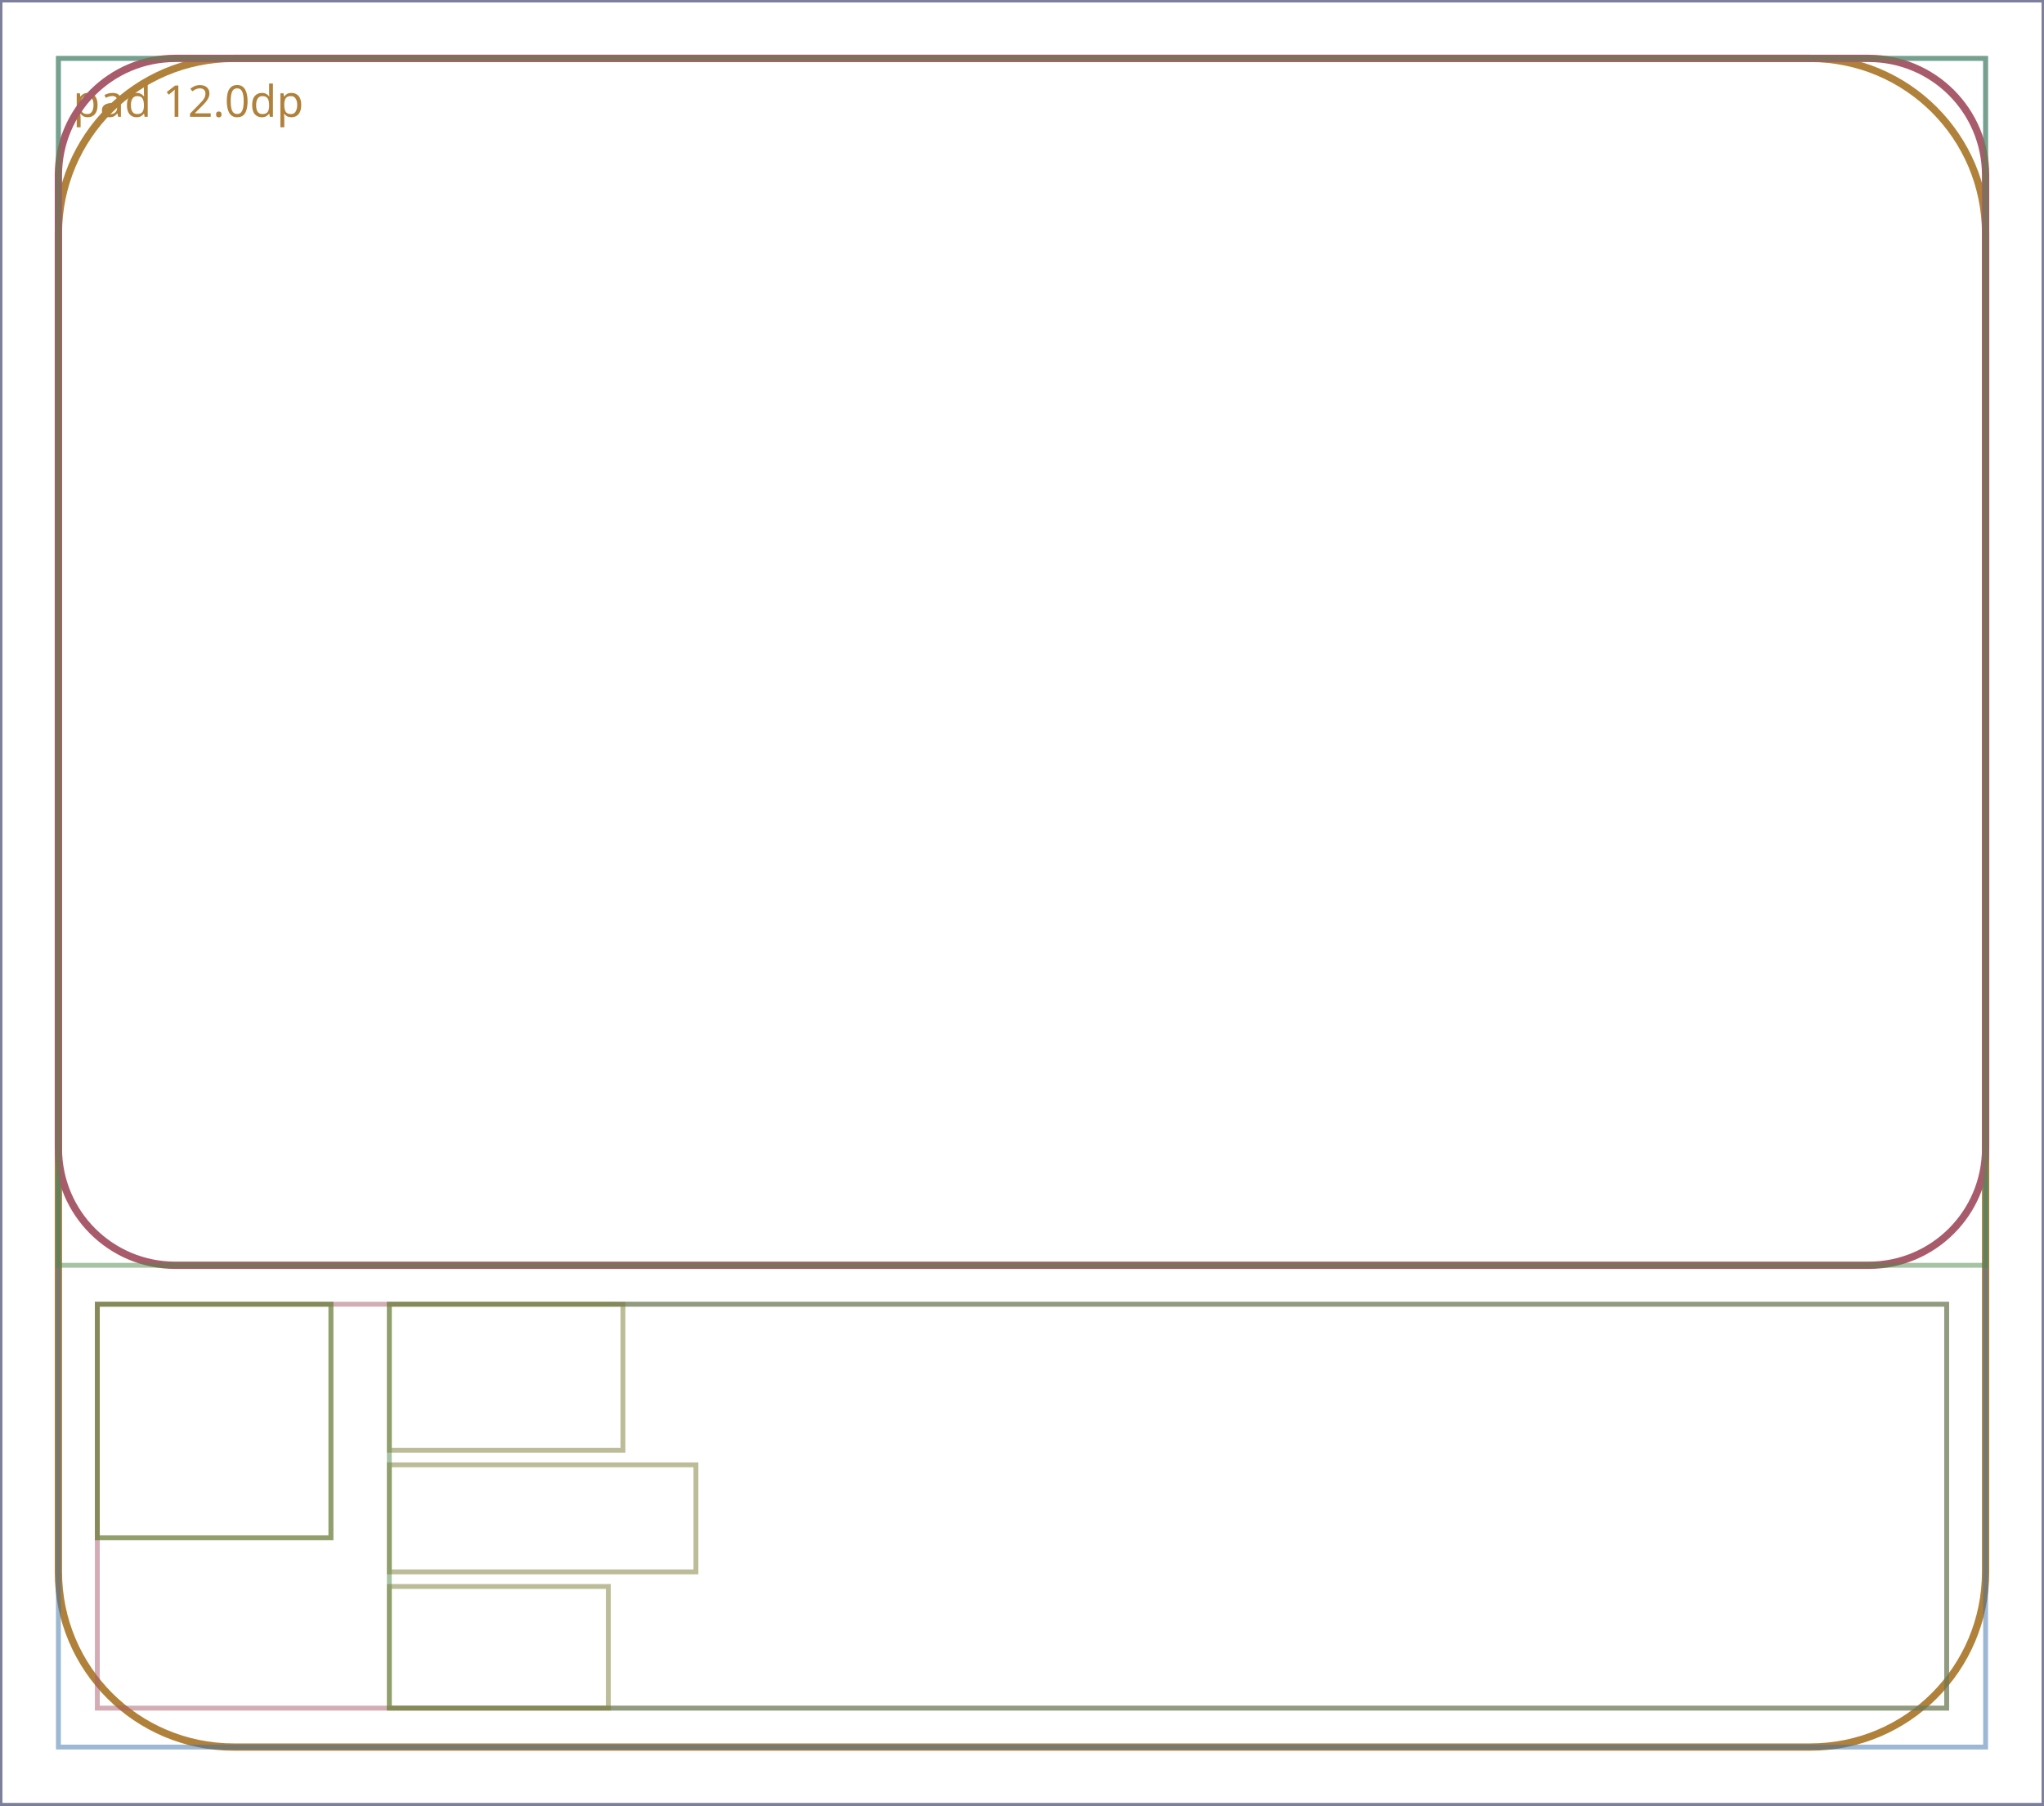
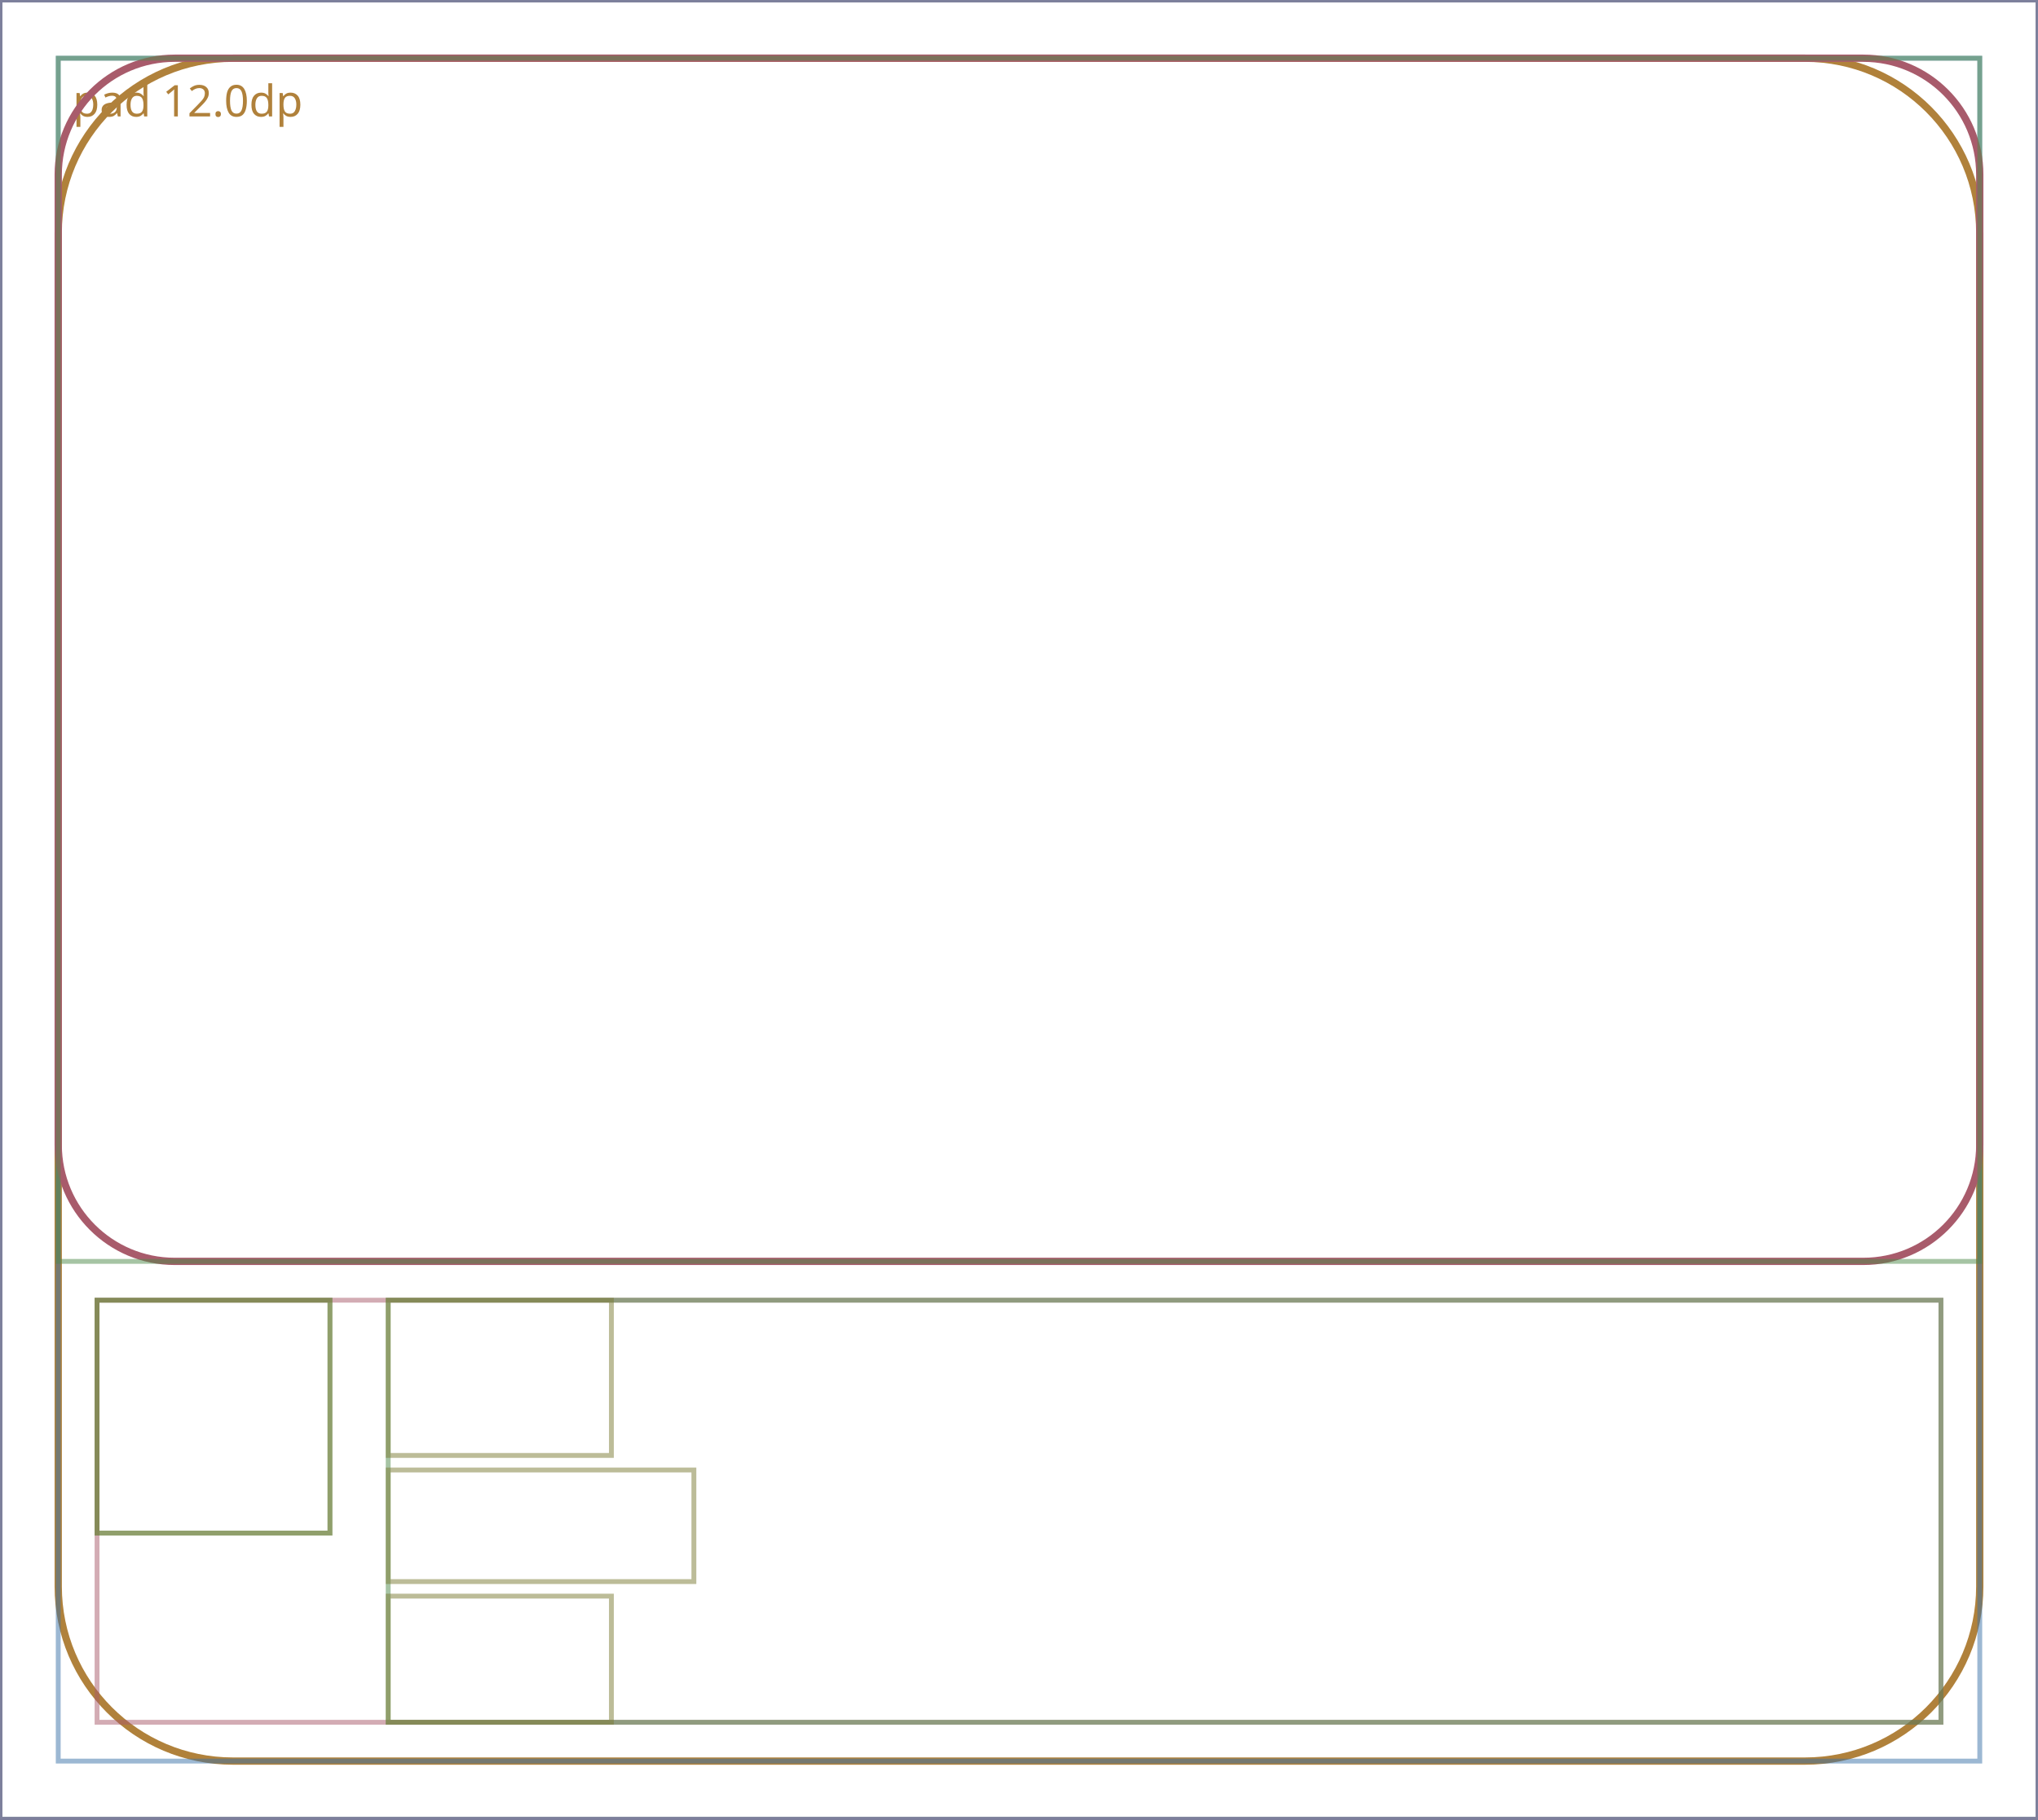
- <svg xmlns="http://www.w3.org/2000/svg" viewBox="0 0 420 371" width="420" height="371" role="img" aria-label="Card layout wireframe">
-   <rect width="420" height="371" fill="#ffffff" />
+ <svg xmlns="http://www.w3.org/2000/svg" viewBox="0 0 420 375" width="420" height="375" role="img" aria-label="Card layout wireframe">
+   <rect width="420" height="375" fill="#ffffff" />
  <g>
-     <rect x="0" y="0" width="420" height="371" fill="none" fill-opacity="0" stroke="#5B6470" stroke-width="1" stroke-opacity="0.5" />
+     <rect x="0" y="0" width="420" height="375" fill="none" fill-opacity="0" stroke="#5B6470" stroke-width="1" stroke-opacity="0.5" />
  </g>
  <g>
-     <rect x="0" y="0" width="420" height="371" fill="none" fill-opacity="0" stroke="#2E7D6B" stroke-width="1" stroke-opacity="0.5" />
+     <rect x="0" y="0" width="420" height="375" fill="none" fill-opacity="0" stroke="#2E7D6B" stroke-width="1" stroke-opacity="0.5" />
  </g>
  <g>
-     <rect x="0" y="0" width="420" height="371" fill="none" fill-opacity="0" stroke="#8E6BA8" stroke-width="1" stroke-opacity="0.5" />
+     <rect x="0" y="0" width="420" height="375" fill="none" fill-opacity="0" stroke="#8E6BA8" stroke-width="1" stroke-opacity="0.5" />
  </g>
  <g>
-     <path d="M48,12 H372 A36,36 0 0 1 408,48 V323 A36,36 0 0 1 372,359 H48 A36,36 0 0 1 12,323 V48 A36,36 0 0 1 48,12 Z" fill="none" fill-opacity="0" stroke="#B0813B" stroke-width="1.5" stroke-opacity="1" />
+     <path d="M48,12 H372 A36,36 0 0 1 408,48 V327 A36,36 0 0 1 372,363 H48 A36,36 0 0 1 12,327 V48 A36,36 0 0 1 48,12 Z" fill="none" fill-opacity="0" stroke="#B0813B" stroke-width="1.5" stroke-opacity="1" />
    <text x="15" y="24" font-family="system-ui, sans-serif" font-size="9" fill="#B0813B">pad 12.0dp</text>
  </g>
  <g>
-     <rect x="12" y="12" width="396" height="347" fill="none" fill-opacity="0" stroke="#3B72A8" stroke-width="1" stroke-opacity="0.5" />
+     <rect x="12" y="12" width="396" height="351" fill="none" fill-opacity="0" stroke="#3B72A8" stroke-width="1" stroke-opacity="0.5" />
  </g>
  <g>
    <path d="M36,12 H384 A24,24 0 0 1 408,36 V236 A24,24 0 0 1 384,260 H36 A24,24 0 0 1 12,236 V36 A24,24 0 0 1 36,12 Z" fill="none" fill-opacity="0" stroke="#A85B6B" stroke-width="1.5" stroke-opacity="1" />
  </g>
  <g>
    <rect x="12" y="12" width="396" height="248" fill="none" fill-opacity="0" stroke="#4F8A4A" stroke-width="1" stroke-opacity="0.5" />
  </g>
  <g>
-     <rect x="20" y="268" width="380" height="83" fill="none" fill-opacity="0" stroke="#A85B6B" stroke-width="1" stroke-opacity="0.5" />
+     <rect x="20" y="268" width="380" height="87" fill="none" fill-opacity="0" stroke="#A85B6B" stroke-width="1" stroke-opacity="0.5" />
  </g>
  <g>
    <rect x="20" y="268" width="48" height="48" fill="none" fill-opacity="0" stroke="#4F8A4A" stroke-width="1" stroke-opacity="0.5" />
  </g>
  <g>
    <rect x="20" y="268" width="48" height="48" fill="none" fill-opacity="0" stroke="#7A7A33" stroke-width="1" stroke-opacity="0.5" />
  </g>
  <g>
-     <rect x="80" y="268" width="320" height="83" fill="none" fill-opacity="0" stroke="#4F8A4A" stroke-width="1" stroke-opacity="0.5" />
+     <rect x="80" y="268" width="320" height="87" fill="none" fill-opacity="0" stroke="#4F8A4A" stroke-width="1" stroke-opacity="0.5" />
  </g>
  <g>
-     <rect x="80" y="268" width="48" height="30" fill="none" fill-opacity="0" stroke="#7A7A33" stroke-width="1" stroke-opacity="0.5" />
+     <rect x="80" y="268" width="46" height="32" fill="none" fill-opacity="0" stroke="#7A7A33" stroke-width="1" stroke-opacity="0.5" />
  </g>
  <g>
-     <rect x="80" y="301" width="63" height="22" fill="none" fill-opacity="0" stroke="#7A7A33" stroke-width="1" stroke-opacity="0.5" />
+     <rect x="80" y="303" width="63" height="23" fill="none" fill-opacity="0" stroke="#7A7A33" stroke-width="1" stroke-opacity="0.5" />
  </g>
  <g>
-     <rect x="80" y="326" width="45" height="25" fill="none" fill-opacity="0" stroke="#7A7A33" stroke-width="1" stroke-opacity="0.5" />
+     <rect x="80" y="329" width="46" height="26" fill="none" fill-opacity="0" stroke="#7A7A33" stroke-width="1" stroke-opacity="0.5" />
  </g>
</svg>
